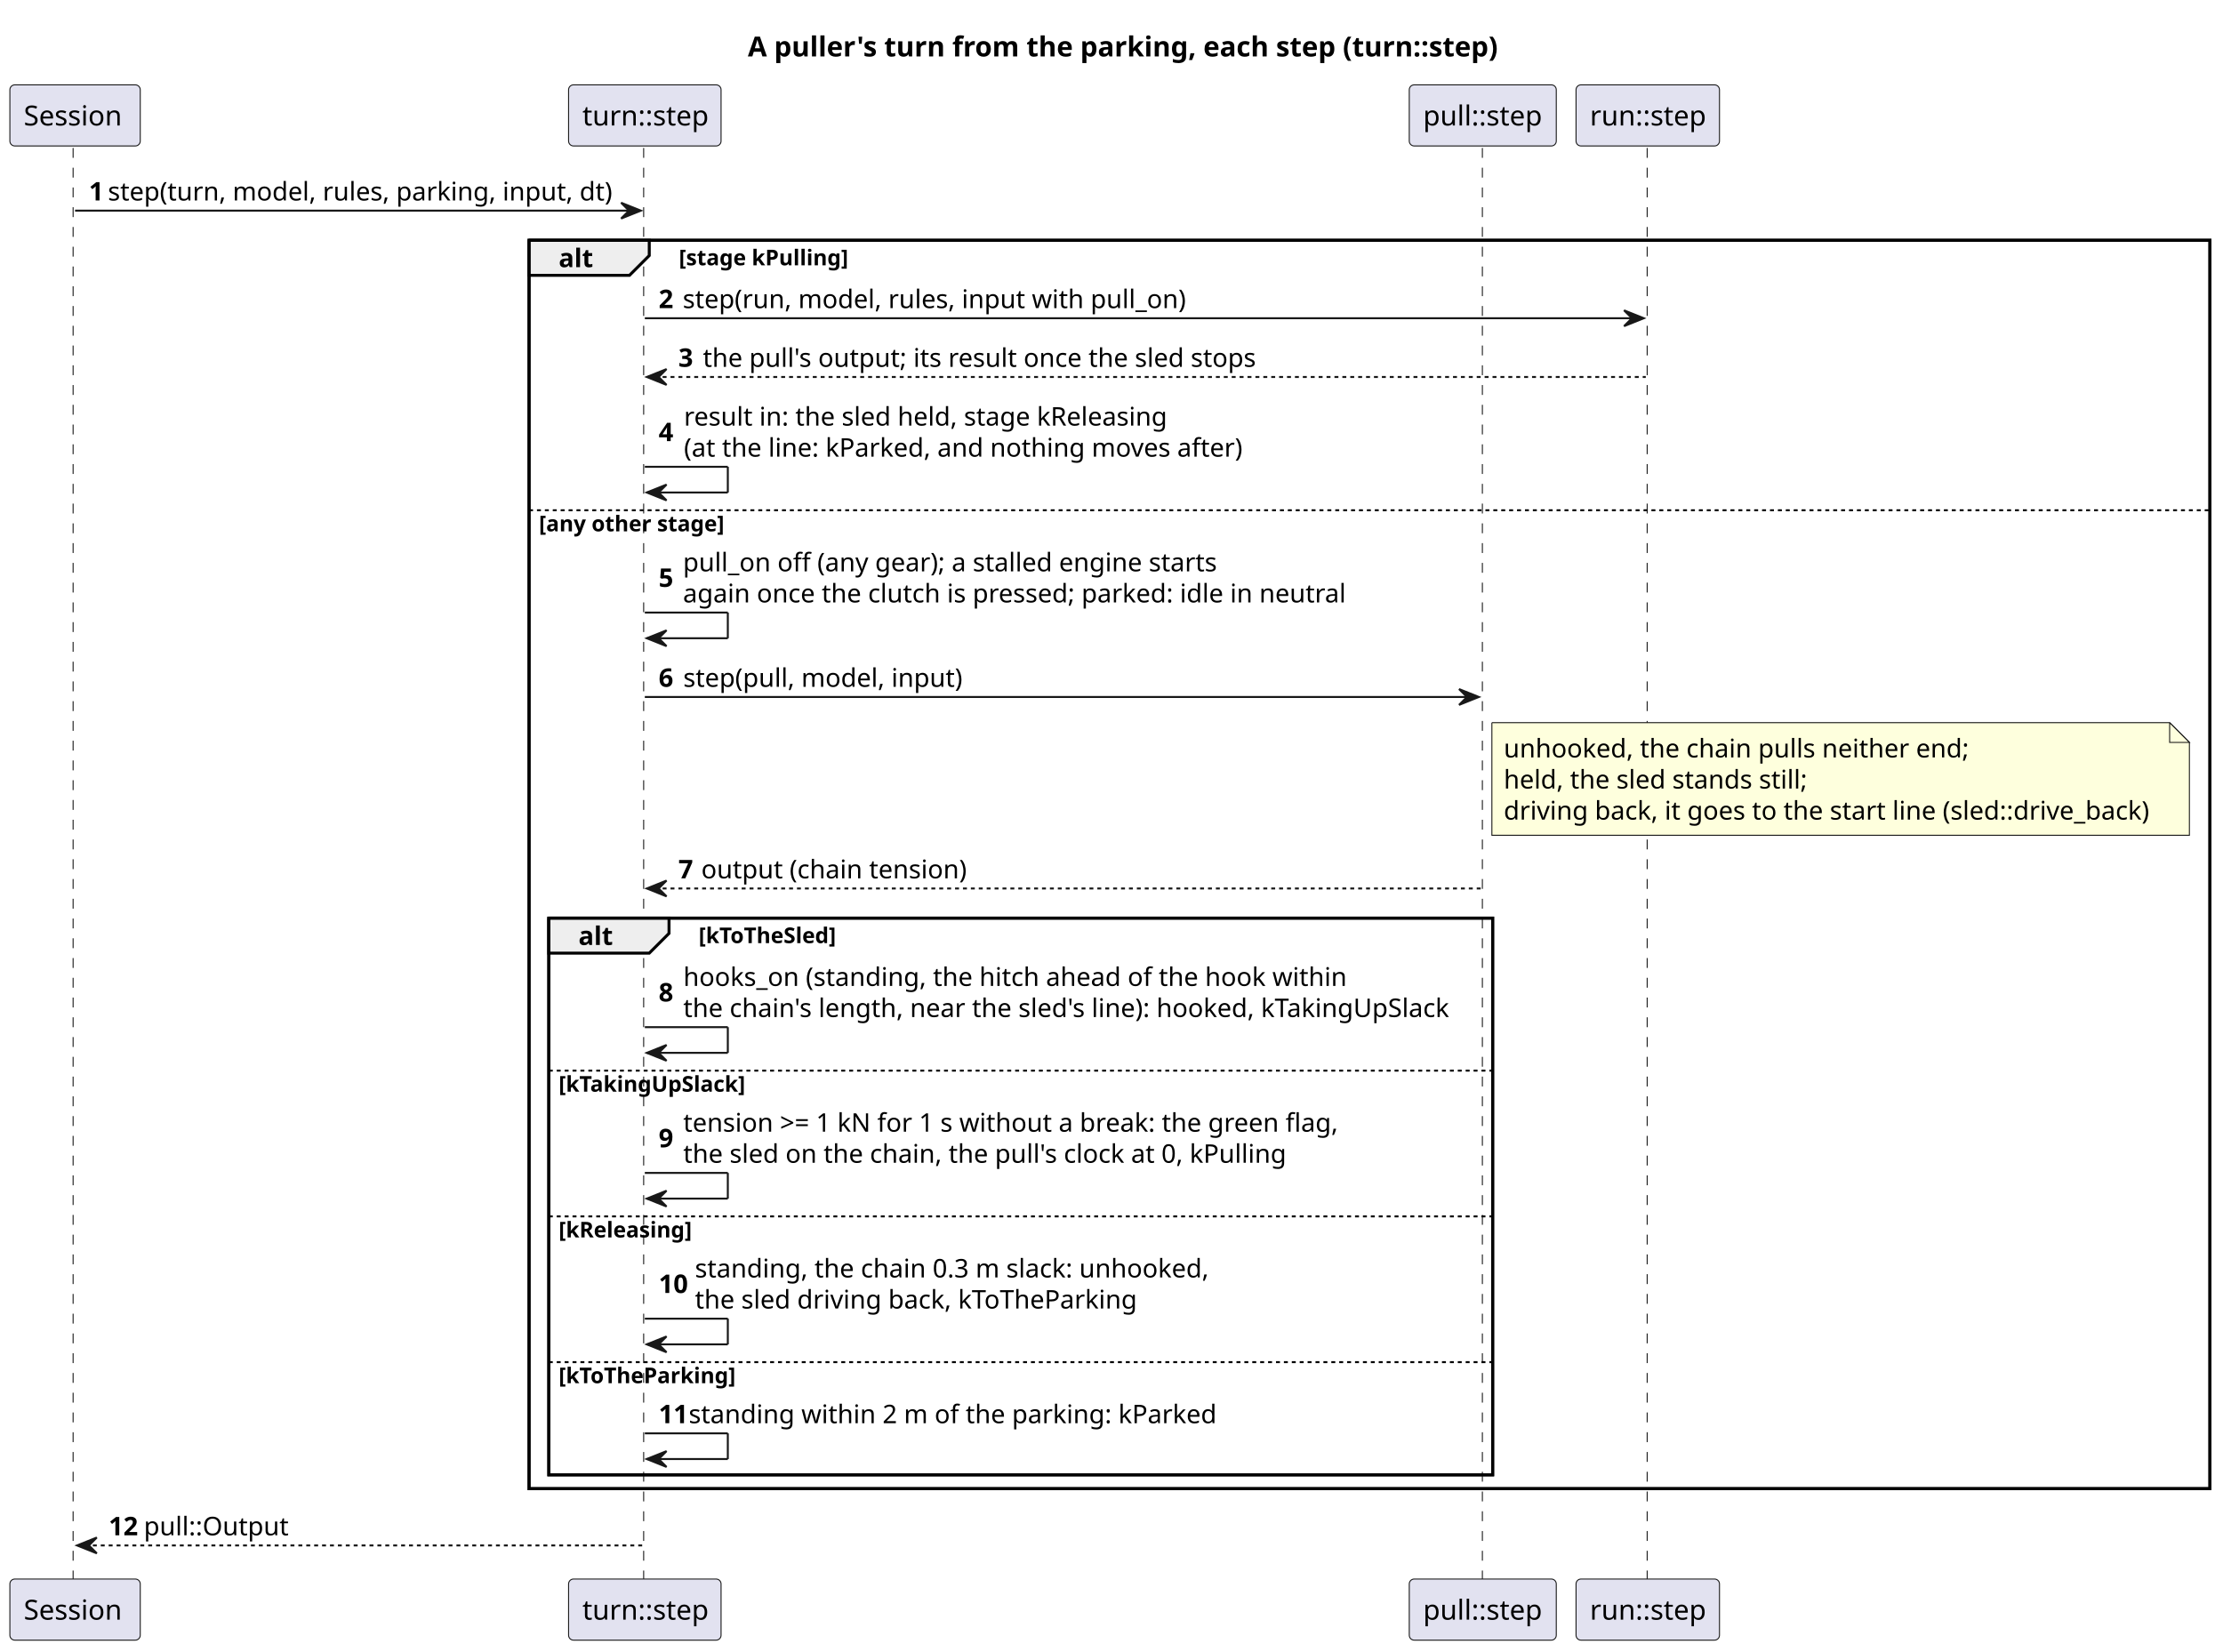
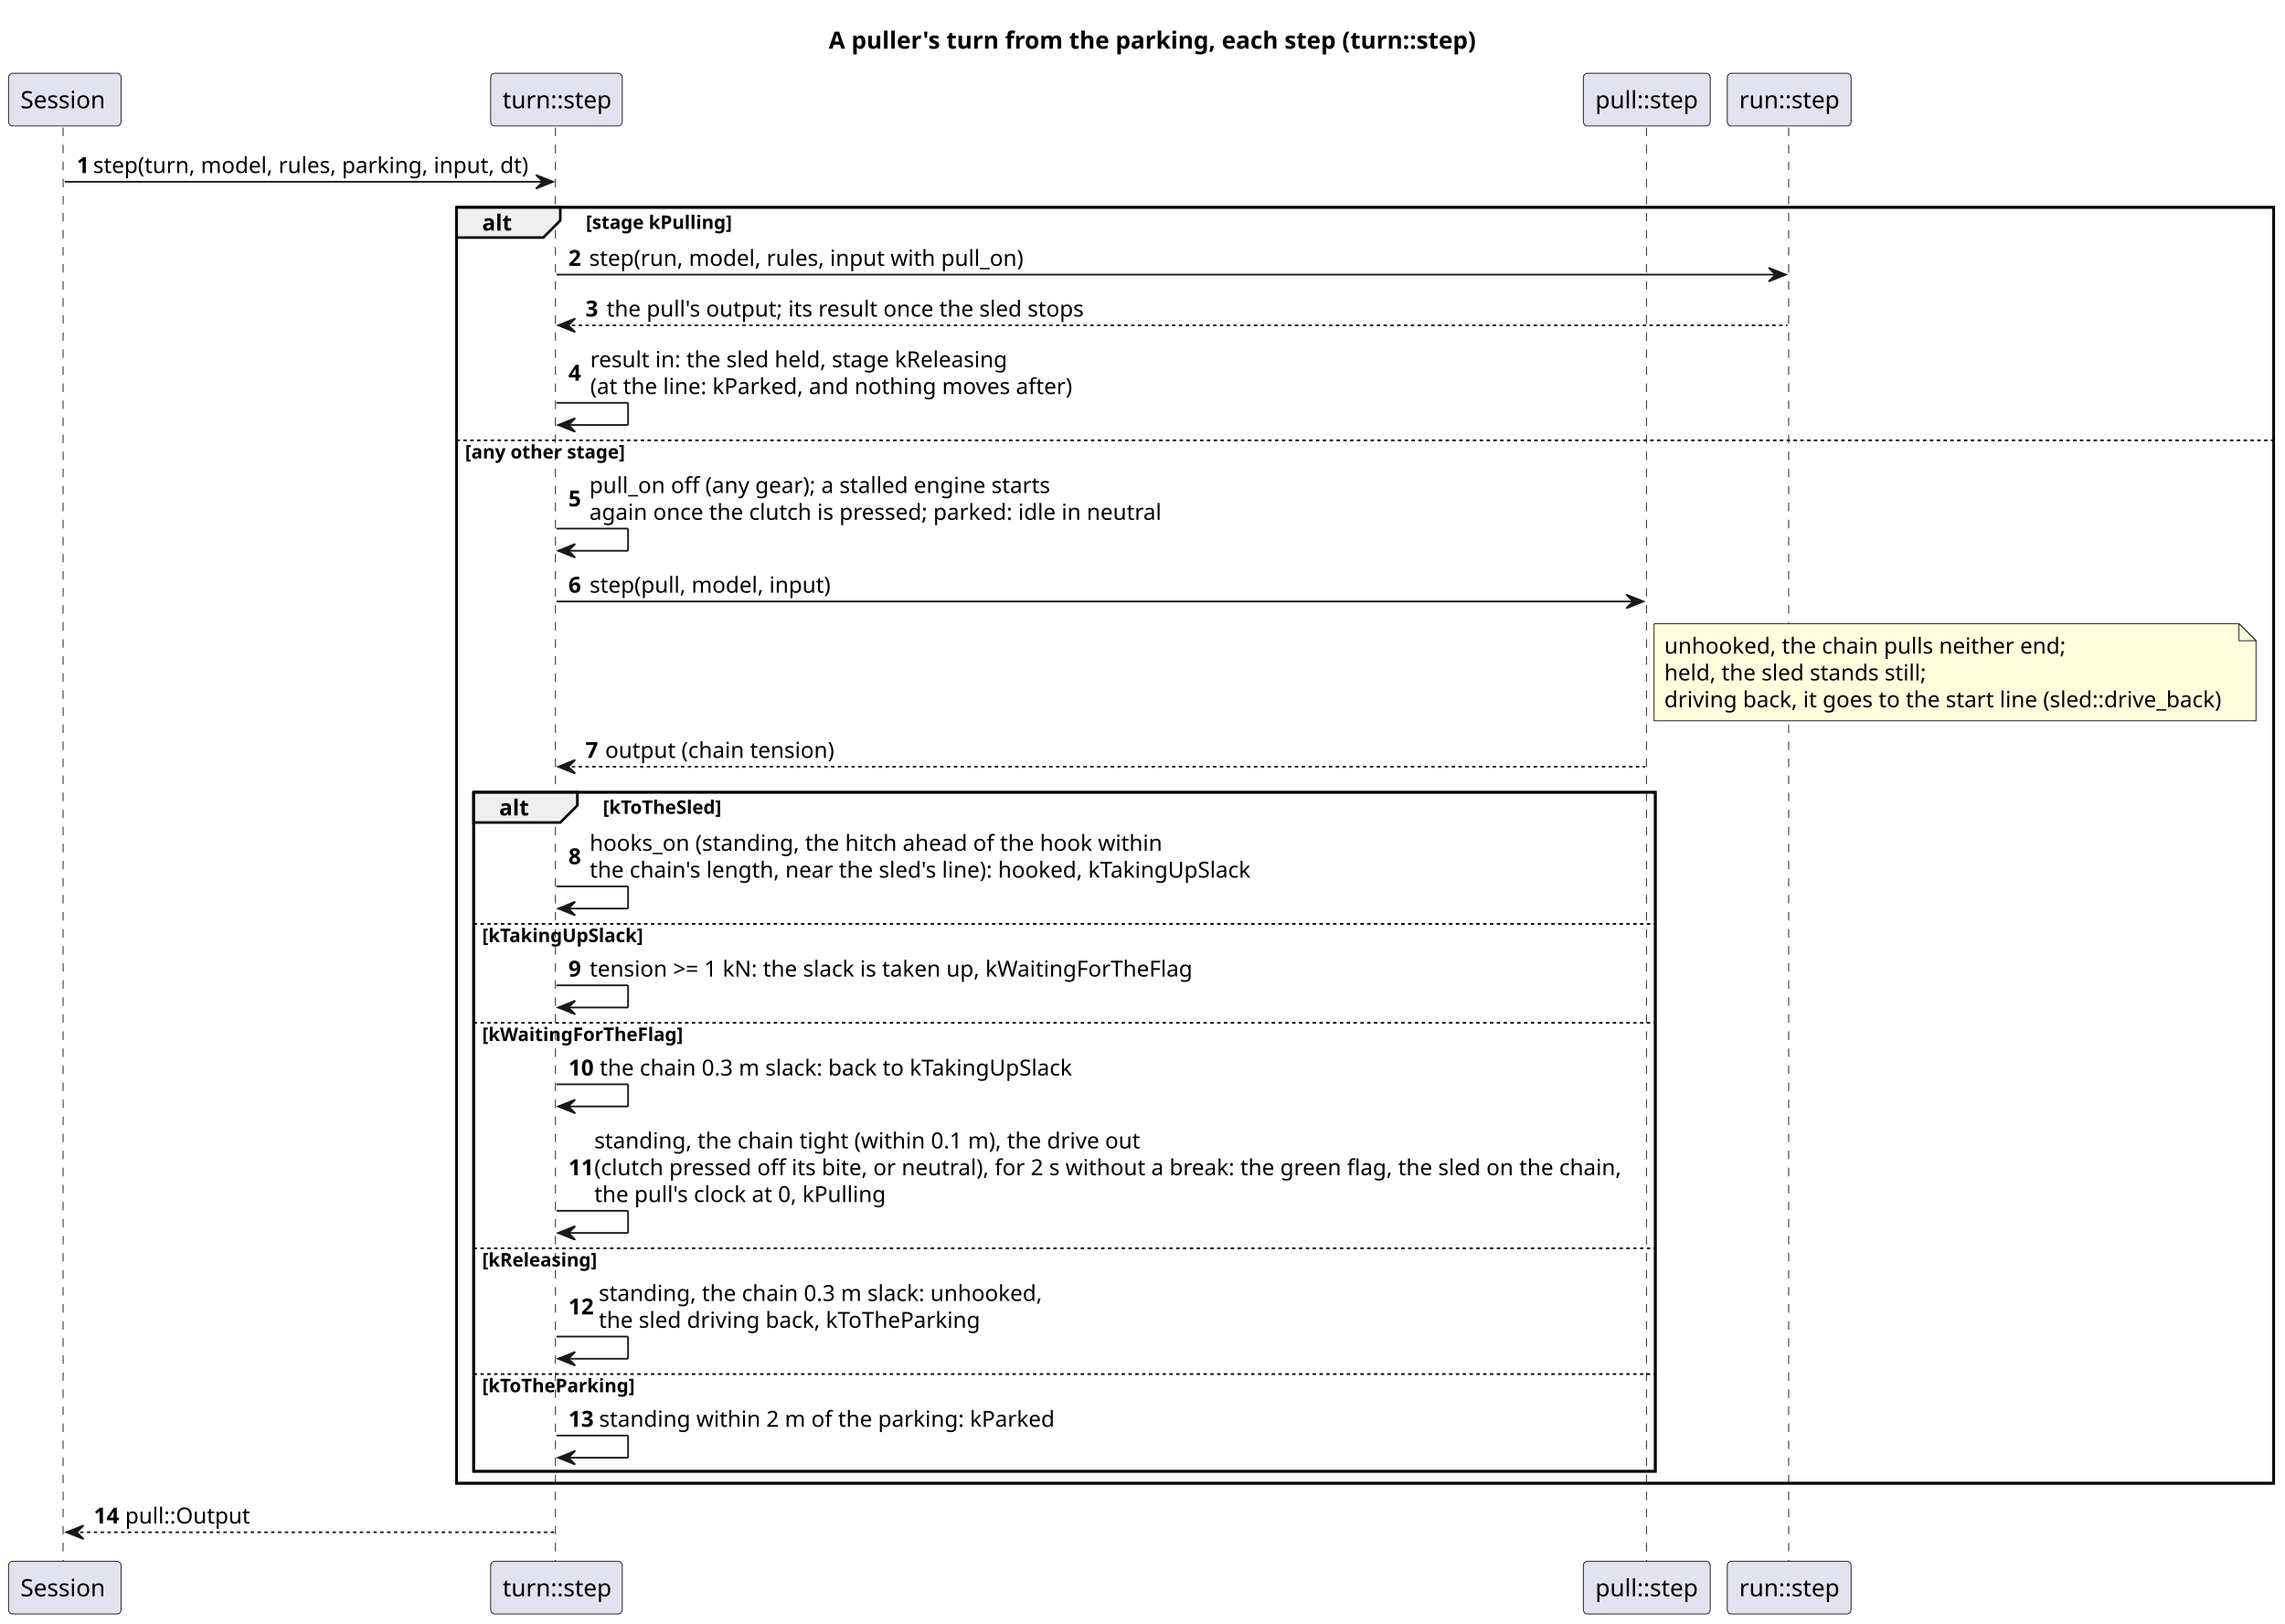
- <svg xmlns="http://www.w3.org/2000/svg" contentStyleType="text/css" height="836px" preserveAspectRatio="none" style="width:1125px;height:836px;background:#FFFFFF;" version="1.1" viewBox="0 0 1125 836" width="1125px" zoomAndPan="magnify">
+ <svg xmlns="http://www.w3.org/2000/svg" contentStyleType="text/css" height="952px" preserveAspectRatio="none" style="width:1340px;height:952px;background:#FFFFFF;" version="1.1" viewBox="0 0 1340 952" width="1340px" zoomAndPan="magnify">
  <defs />
  <g>
-     <text fill="#000000" font-family="sans-serif" font-size="14" font-weight="bold" lengthAdjust="spacing" textLength="370.467" x="378.458" y="28.562">A puller's turn from the parking, each step (turn::step)</text>
-     <rect fill="none" height="631.828" style="stroke:#000000;stroke-width:1.5;" width="850.641" x="267.741" y="121.608" />
-     <rect fill="none" height="281.765" style="stroke:#000000;stroke-width:1.5;" width="477.651" x="277.741" y="464.672" />
-     <line style="stroke:#181818;stroke-width:0.5;stroke-dasharray:5.0,5.0;" x1="37" x2="37" y1="74.879" y2="800.166" />
-     <line style="stroke:#181818;stroke-width:0.5;stroke-dasharray:5.0,5.0;" x1="325.741" x2="325.741" y1="74.879" y2="800.166" />
-     <line style="stroke:#181818;stroke-width:0.5;stroke-dasharray:5.0,5.0;" x1="750.191" x2="750.191" y1="74.879" y2="800.166" />
-     <line style="stroke:#181818;stroke-width:0.5;stroke-dasharray:5.0,5.0;" x1="833.594" x2="833.594" y1="74.879" y2="800.166" />
+     <text fill="#000000" font-family="sans-serif" font-size="14" font-weight="bold" lengthAdjust="spacing" textLength="370.467" x="485.958" y="28.562">A puller's turn from the parking, each step (turn::step)</text>
+     <rect fill="none" height="748.326" style="stroke:#000000;stroke-width:1.5;" width="1065.641" x="267.741" y="121.608" />
+     <rect fill="none" height="398.263" style="stroke:#000000;stroke-width:1.5;" width="692.989" x="277.741" y="464.672" />
+     <line style="stroke:#181818;stroke-width:0.5;stroke-dasharray:5.0,5.0;" x1="37" x2="37" y1="74.879" y2="916.664" />
+     <line style="stroke:#181818;stroke-width:0.5;stroke-dasharray:5.0,5.0;" x1="325.741" x2="325.741" y1="74.879" y2="916.664" />
+     <line style="stroke:#181818;stroke-width:0.5;stroke-dasharray:5.0,5.0;" x1="965.529" x2="965.529" y1="74.879" y2="916.664" />
+     <line style="stroke:#181818;stroke-width:0.5;stroke-dasharray:5.0,5.0;" x1="1048.932" x2="1048.932" y1="74.879" y2="916.664" />
    <rect fill="#E2E2F0" height="30.939" rx="2.5" ry="2.5" style="stroke:#181818;stroke-width:0.5;" width="65.981" x="5" y="42.94" />
    <text fill="#000000" font-family="sans-serif" font-size="14" lengthAdjust="spacing" textLength="51.98" x="12" y="63.502">Session</text>
-     <rect fill="#E2E2F0" height="30.939" rx="2.5" ry="2.5" style="stroke:#181818;stroke-width:0.5;" width="65.981" x="5" y="799.166" />
-     <text fill="#000000" font-family="sans-serif" font-size="14" lengthAdjust="spacing" textLength="51.98" x="12" y="819.729">Session</text>
+     <rect fill="#E2E2F0" height="30.939" rx="2.5" ry="2.5" style="stroke:#181818;stroke-width:0.5;" width="65.981" x="5" y="915.664" />
+     <text fill="#000000" font-family="sans-serif" font-size="14" lengthAdjust="spacing" textLength="51.98" x="12" y="936.227">Session</text>
    <rect fill="#E2E2F0" height="30.939" rx="2.5" ry="2.5" style="stroke:#181818;stroke-width:0.5;" width="77.171" x="287.741" y="42.94" />
    <text fill="#000000" font-family="sans-serif" font-size="14" lengthAdjust="spacing" textLength="63.171" x="294.741" y="63.502">turn::step</text>
-     <rect fill="#E2E2F0" height="30.939" rx="2.5" ry="2.5" style="stroke:#181818;stroke-width:0.5;" width="77.171" x="287.741" y="799.166" />
-     <text fill="#000000" font-family="sans-serif" font-size="14" lengthAdjust="spacing" textLength="63.171" x="294.741" y="819.729">turn::step</text>
-     <rect fill="#E2E2F0" height="30.939" rx="2.5" ry="2.5" style="stroke:#181818;stroke-width:0.5;" width="74.402" x="713.191" y="42.94" />
-     <text fill="#000000" font-family="sans-serif" font-size="14" lengthAdjust="spacing" textLength="60.402" x="720.191" y="63.502">pull::step</text>
-     <rect fill="#E2E2F0" height="30.939" rx="2.5" ry="2.5" style="stroke:#181818;stroke-width:0.5;" width="74.402" x="713.191" y="799.166" />
-     <text fill="#000000" font-family="sans-serif" font-size="14" lengthAdjust="spacing" textLength="60.402" x="720.191" y="819.729">pull::step</text>
-     <rect fill="#E2E2F0" height="30.939" rx="2.5" ry="2.5" style="stroke:#181818;stroke-width:0.5;" width="72.591" x="797.594" y="42.94" />
-     <text fill="#000000" font-family="sans-serif" font-size="14" lengthAdjust="spacing" textLength="58.591" x="804.594" y="63.502">run::step</text>
-     <rect fill="#E2E2F0" height="30.939" rx="2.5" ry="2.5" style="stroke:#181818;stroke-width:0.5;" width="72.591" x="797.594" y="799.166" />
-     <text fill="#000000" font-family="sans-serif" font-size="14" lengthAdjust="spacing" textLength="58.591" x="804.594" y="819.729">run::step</text>
+     <rect fill="#E2E2F0" height="30.939" rx="2.5" ry="2.5" style="stroke:#181818;stroke-width:0.5;" width="77.171" x="287.741" y="915.664" />
+     <text fill="#000000" font-family="sans-serif" font-size="14" lengthAdjust="spacing" textLength="63.171" x="294.741" y="936.227">turn::step</text>
+     <rect fill="#E2E2F0" height="30.939" rx="2.5" ry="2.5" style="stroke:#181818;stroke-width:0.5;" width="74.402" x="928.529" y="42.94" />
+     <text fill="#000000" font-family="sans-serif" font-size="14" lengthAdjust="spacing" textLength="60.402" x="935.529" y="63.502">pull::step</text>
+     <rect fill="#E2E2F0" height="30.939" rx="2.5" ry="2.5" style="stroke:#181818;stroke-width:0.5;" width="74.402" x="928.529" y="915.664" />
+     <text fill="#000000" font-family="sans-serif" font-size="14" lengthAdjust="spacing" textLength="60.402" x="935.529" y="936.227">pull::step</text>
+     <rect fill="#E2E2F0" height="30.939" rx="2.5" ry="2.5" style="stroke:#181818;stroke-width:0.5;" width="72.591" x="1012.932" y="42.94" />
+     <text fill="#000000" font-family="sans-serif" font-size="14" lengthAdjust="spacing" textLength="58.591" x="1019.932" y="63.502">run::step</text>
+     <rect fill="#E2E2F0" height="30.939" rx="2.5" ry="2.5" style="stroke:#181818;stroke-width:0.5;" width="72.591" x="1012.932" y="915.664" />
+     <text fill="#000000" font-family="sans-serif" font-size="14" lengthAdjust="spacing" textLength="58.591" x="1019.932" y="936.227">run::step</text>
    <polygon fill="#181818" points="314.327,102.608,324.327,106.608,314.327,110.608,318.327,106.608" style="stroke:#181818;stroke-width:1.0;" />
    <line style="stroke:#181818;stroke-width:1.0;" x1="37.99" x2="320.327" y1="106.608" y2="106.608" />
    <text fill="#000000" font-family="sans-serif" font-size="13" font-weight="bold" lengthAdjust="spacing" textLength="5.605" x="44.99" y="101.473">1</text>
    <text fill="#000000" font-family="sans-serif" font-size="13" lengthAdjust="spacing" textLength="254.731" x="54.595" y="101.473">step(turn, model, rules, parking, input, dt)</text>
    <path d="M267.741,121.608 L328.572,121.608 L328.572,129.338 L318.572,139.338 L267.741,139.338 L267.741,121.608 " fill="#EEEEEE" style="stroke:#000000;stroke-width:1.5;" />
-     <rect fill="none" height="631.828" style="stroke:#000000;stroke-width:1.5;" width="850.641" x="267.741" y="121.608" />
+     <rect fill="none" height="748.326" style="stroke:#000000;stroke-width:1.5;" width="1065.641" x="267.741" y="121.608" />
    <text fill="#000000" font-family="sans-serif" font-size="13" font-weight="bold" lengthAdjust="spacing" textLength="15.831" x="282.741" y="135.202">alt</text>
    <text fill="#000000" font-family="sans-serif" font-size="11" font-weight="bold" lengthAdjust="spacing" textLength="84.074" x="343.572" y="134.265">[stage kPulling]</text>
-     <polygon fill="#181818" points="821.889,157.067,831.889,161.067,821.889,165.067,825.889,161.067" style="stroke:#181818;stroke-width:1.0;" />
-     <line style="stroke:#181818;stroke-width:1.0;" x1="326.327" x2="827.889" y1="161.067" y2="161.067" />
+     <polygon fill="#181818" points="1037.227,157.067,1047.227,161.067,1037.227,165.067,1041.227,161.067" style="stroke:#181818;stroke-width:1.0;" />
+     <line style="stroke:#181818;stroke-width:1.0;" x1="326.327" x2="1043.227" y1="161.067" y2="161.067" />
    <text fill="#000000" font-family="sans-serif" font-size="13" font-weight="bold" lengthAdjust="spacing" textLength="8.188" x="333.327" y="155.932">2</text>
    <text fill="#000000" font-family="sans-serif" font-size="13" lengthAdjust="spacing" textLength="253.76" x="345.515" y="155.932">step(run, model, rules, input with pull_on)</text>
    <polygon fill="#181818" points="337.327,186.797,327.327,190.797,337.327,194.797,333.327,190.797" style="stroke:#181818;stroke-width:1.0;" />
-     <line style="stroke:#181818;stroke-width:1.0;stroke-dasharray:2.0,2.0;" x1="331.327" x2="832.889" y1="190.797" y2="190.797" />
+     <line style="stroke:#181818;stroke-width:1.0;stroke-dasharray:2.0,2.0;" x1="331.327" x2="1048.227" y1="190.797" y2="190.797" />
    <text fill="#000000" font-family="sans-serif" font-size="13" font-weight="bold" lengthAdjust="spacing" textLength="8.392" x="343.327" y="185.661">3</text>
    <text fill="#000000" font-family="sans-serif" font-size="13" lengthAdjust="spacing" textLength="282.998" x="355.718" y="185.661">the pull's output; its result once the sled stops</text>
    <line style="stroke:#181818;stroke-width:1.0;" x1="326.327" x2="368.327" y1="236.256" y2="236.256" />
    <line style="stroke:#181818;stroke-width:1.0;" x1="368.327" x2="368.327" y1="236.256" y2="249.256" />
    <line style="stroke:#181818;stroke-width:1.0;" x1="327.327" x2="368.327" y1="249.256" y2="249.256" />
    <polygon fill="#181818" points="337.327,245.256,327.327,249.256,337.327,253.256,333.327,249.256" style="stroke:#181818;stroke-width:1.0;" />
    <text fill="#000000" font-family="sans-serif" font-size="13" font-weight="bold" lengthAdjust="spacing" textLength="8.791" x="333.327" y="223.255">4</text>
    <text fill="#000000" font-family="sans-serif" font-size="13" lengthAdjust="spacing" textLength="246.86" x="346.118" y="215.391">result in: the sled held, stage kReleasing</text>
    <text fill="#000000" font-family="sans-serif" font-size="13" lengthAdjust="spacing" textLength="284.426" x="346.118" y="231.12">(at the line: kParked, and nothing moves after)</text>
-     <line style="stroke:#000000;stroke-width:1.0;stroke-dasharray:2.0,2.0;" x1="267.741" x2="1118.382" y1="258.256" y2="258.256" />
+     <line style="stroke:#000000;stroke-width:1.0;stroke-dasharray:2.0,2.0;" x1="267.741" x2="1333.382" y1="258.256" y2="258.256" />
    <text fill="#000000" font-family="sans-serif" font-size="11" font-weight="bold" lengthAdjust="spacing" textLength="92.093" x="272.741" y="268.912">[any other stage]</text>
    <line style="stroke:#181818;stroke-width:1.0;" x1="326.327" x2="368.327" y1="310.024" y2="310.024" />
    <line style="stroke:#181818;stroke-width:1.0;" x1="368.327" x2="368.327" y1="310.024" y2="323.024" />
    <line style="stroke:#181818;stroke-width:1.0;" x1="327.327" x2="368.327" y1="323.024" y2="323.024" />
    <polygon fill="#181818" points="337.327,319.024,327.327,323.024,337.327,327.024,333.327,323.024" style="stroke:#181818;stroke-width:1.0;" />
    <text fill="#000000" font-family="sans-serif" font-size="13" font-weight="bold" lengthAdjust="spacing" textLength="8.309" x="333.327" y="297.024">5</text>
    <text fill="#000000" font-family="sans-serif" font-size="13" lengthAdjust="spacing" textLength="273.413" x="345.636" y="289.159">pull_on off (any gear); a stalled engine starts</text>
    <text fill="#000000" font-family="sans-serif" font-size="13" lengthAdjust="spacing" textLength="339.346" x="345.636" y="304.889">again once the clutch is pressed; parked: idle in neutral</text>
-     <polygon fill="#181818" points="738.393,348.754,748.393,352.754,738.393,356.754,742.393,352.754" style="stroke:#181818;stroke-width:1.0;" />
-     <line style="stroke:#181818;stroke-width:1.0;" x1="326.327" x2="744.393" y1="352.754" y2="352.754" />
+     <polygon fill="#181818" points="953.731,348.754,963.731,352.754,953.731,356.754,957.731,352.754" style="stroke:#181818;stroke-width:1.0;" />
+     <line style="stroke:#181818;stroke-width:1.0;" x1="326.327" x2="959.731" y1="352.754" y2="352.754" />
    <text fill="#000000" font-family="sans-serif" font-size="13" font-weight="bold" lengthAdjust="spacing" textLength="8.442" x="333.327" y="347.618">6</text>
    <text fill="#000000" font-family="sans-serif" font-size="13" lengthAdjust="spacing" textLength="141.483" x="345.769" y="347.618">step(pull, model, input)</text>
-     <path d="M755,365.754 L755,422.754 L1108,422.754 L1108,375.754 L1098,365.754 L755,365.754 " fill="#FEFFDD" style="stroke:#181818;stroke-width:0.5;" />
-     <path d="M1098,365.754 L1098,375.754 L1108,375.754 L1098,365.754 " fill="#FEFFDD" style="stroke:#181818;stroke-width:0.5;" />
-     <text fill="#000000" font-family="sans-serif" font-size="13" lengthAdjust="spacing" textLength="234.876" x="761" y="383.348">unhooked, the chain pulls neither end;</text>
-     <text fill="#000000" font-family="sans-serif" font-size="13" lengthAdjust="spacing" textLength="155.213" x="761" y="399.077">held, the sled stands still;</text>
-     <text fill="#000000" font-family="sans-serif" font-size="13" lengthAdjust="spacing" textLength="332.382" x="761" y="414.807">driving back, it goes to the start line (sled::drive_back)</text>
+     <path d="M970,365.754 L970,422.754 L1323,422.754 L1323,375.754 L1313,365.754 L970,365.754 " fill="#FEFFDD" style="stroke:#181818;stroke-width:0.5;" />
+     <path d="M1313,365.754 L1313,375.754 L1323,375.754 L1313,365.754 " fill="#FEFFDD" style="stroke:#181818;stroke-width:0.5;" />
+     <text fill="#000000" font-family="sans-serif" font-size="13" lengthAdjust="spacing" textLength="234.876" x="976" y="383.348">unhooked, the chain pulls neither end;</text>
+     <text fill="#000000" font-family="sans-serif" font-size="13" lengthAdjust="spacing" textLength="155.213" x="976" y="399.077">held, the sled stands still;</text>
+     <text fill="#000000" font-family="sans-serif" font-size="13" lengthAdjust="spacing" textLength="332.382" x="976" y="414.807">driving back, it goes to the start line (sled::drive_back)</text>
    <polygon fill="#181818" points="337.327,445.672,327.327,449.672,337.327,453.672,333.327,449.672" style="stroke:#181818;stroke-width:1.0;" />
-     <line style="stroke:#181818;stroke-width:1.0;stroke-dasharray:2.0,2.0;" x1="331.327" x2="749.393" y1="449.672" y2="449.672" />
+     <line style="stroke:#181818;stroke-width:1.0;stroke-dasharray:2.0,2.0;" x1="331.327" x2="964.731" y1="449.672" y2="449.672" />
    <text fill="#000000" font-family="sans-serif" font-size="13" font-weight="bold" lengthAdjust="spacing" textLength="7.56" x="343.327" y="444.536">7</text>
    <text fill="#000000" font-family="sans-serif" font-size="13" lengthAdjust="spacing" textLength="134.672" x="354.887" y="444.536">output (chain tension)</text>
    <path d="M277.741,464.672 L338.572,464.672 L338.572,472.401 L328.572,482.401 L277.741,482.401 L277.741,464.672 " fill="#EEEEEE" style="stroke:#000000;stroke-width:1.5;" />
-     <rect fill="none" height="281.765" style="stroke:#000000;stroke-width:1.5;" width="477.651" x="277.741" y="464.672" />
+     <rect fill="none" height="398.263" style="stroke:#000000;stroke-width:1.5;" width="692.989" x="277.741" y="464.672" />
    <text fill="#000000" font-family="sans-serif" font-size="13" font-weight="bold" lengthAdjust="spacing" textLength="15.831" x="292.741" y="478.266">alt</text>
    <text fill="#000000" font-family="sans-serif" font-size="11" font-weight="bold" lengthAdjust="spacing" textLength="73.176" x="353.572" y="477.328">[kToTheSled]</text>
    <line style="stroke:#181818;stroke-width:1.0;" x1="326.327" x2="368.327" y1="519.86" y2="519.86" />
    <line style="stroke:#181818;stroke-width:1.0;" x1="368.327" x2="368.327" y1="519.86" y2="532.86" />
    <line style="stroke:#181818;stroke-width:1.0;" x1="327.327" x2="368.327" y1="532.86" y2="532.86" />
    <polygon fill="#181818" points="337.327,528.86,327.327,532.86,337.327,536.86,333.327,532.86" style="stroke:#181818;stroke-width:1.0;" />
    <text fill="#000000" font-family="sans-serif" font-size="13" font-weight="bold" lengthAdjust="spacing" textLength="8.461" x="333.327" y="506.86">8</text>
    <text fill="#000000" font-family="sans-serif" font-size="13" lengthAdjust="spacing" textLength="335.912" x="345.788" y="498.995">hooks_on (standing, the hitch ahead of the hook within</text>
    <text fill="#000000" font-family="sans-serif" font-size="13" lengthAdjust="spacing" textLength="397.604" x="345.788" y="514.725">the chain's length, near the sled's line): hooked, kTakingUpSlack</text>
-     <line style="stroke:#000000;stroke-width:1.0;stroke-dasharray:2.0,2.0;" x1="277.741" x2="755.393" y1="541.86" y2="541.86" />
+     <line style="stroke:#000000;stroke-width:1.0;stroke-dasharray:2.0,2.0;" x1="277.741" x2="970.731" y1="541.86" y2="541.86" />
    <text fill="#000000" font-family="sans-serif" font-size="11" font-weight="bold" lengthAdjust="spacing" textLength="95.971" x="282.741" y="552.517">[kTakingUpSlack]</text>
-     <line style="stroke:#181818;stroke-width:1.0;" x1="326.327" x2="368.327" y1="593.629" y2="593.629" />
-     <line style="stroke:#181818;stroke-width:1.0;" x1="368.327" x2="368.327" y1="593.629" y2="606.629" />
-     <line style="stroke:#181818;stroke-width:1.0;" x1="327.327" x2="368.327" y1="606.629" y2="606.629" />
-     <polygon fill="#181818" points="337.327,602.629,327.327,606.629,337.327,610.629,333.327,606.629" style="stroke:#181818;stroke-width:1.0;" />
-     <text fill="#000000" font-family="sans-serif" font-size="13" font-weight="bold" lengthAdjust="spacing" textLength="8.442" x="333.327" y="580.628">9</text>
-     <text fill="#000000" font-family="sans-serif" font-size="13" lengthAdjust="spacing" textLength="331.519" x="345.769" y="572.764">tension &gt;= 1 kN for 1 s without a break: the green flag,</text>
-     <text fill="#000000" font-family="sans-serif" font-size="13" lengthAdjust="spacing" textLength="310.489" x="345.769" y="588.493">the sled on the chain, the pull's clock at 0, kPulling</text>
-     <line style="stroke:#000000;stroke-width:1.0;stroke-dasharray:2.0,2.0;" x1="277.741" x2="755.393" y1="615.629" y2="615.629" />
-     <text fill="#000000" font-family="sans-serif" font-size="11" font-weight="bold" lengthAdjust="spacing" textLength="67.311" x="282.741" y="626.285">[kReleasing]</text>
-     <line style="stroke:#181818;stroke-width:1.0;" x1="326.327" x2="368.327" y1="667.398" y2="667.398" />
-     <line style="stroke:#181818;stroke-width:1.0;" x1="368.327" x2="368.327" y1="667.398" y2="680.398" />
-     <line style="stroke:#181818;stroke-width:1.0;" x1="327.327" x2="368.327" y1="680.398" y2="680.398" />
-     <polygon fill="#181818" points="337.327,676.398,327.327,680.398,337.327,684.398,333.327,680.398" style="stroke:#181818;stroke-width:1.0;" />
-     <text fill="#000000" font-family="sans-serif" font-size="13" font-weight="bold" lengthAdjust="spacing" textLength="14.371" x="333.327" y="654.397">10</text>
-     <text fill="#000000" font-family="sans-serif" font-size="13" lengthAdjust="spacing" textLength="263.345" x="351.698" y="646.532">standing, the chain 0.3 m slack: unhooked,</text>
-     <text fill="#000000" font-family="sans-serif" font-size="13" lengthAdjust="spacing" textLength="228.782" x="351.698" y="662.262">the sled driving back, kToTheParking</text>
-     <line style="stroke:#000000;stroke-width:1.0;stroke-dasharray:2.0,2.0;" x1="277.741" x2="755.393" y1="689.398" y2="689.398" />
-     <text fill="#000000" font-family="sans-serif" font-size="11" font-weight="bold" lengthAdjust="spacing" textLength="90.659" x="282.741" y="700.054">[kToTheParking]</text>
-     <line style="stroke:#181818;stroke-width:1.0;" x1="326.327" x2="368.327" y1="725.437" y2="725.437" />
-     <line style="stroke:#181818;stroke-width:1.0;" x1="368.327" x2="368.327" y1="725.437" y2="738.437" />
-     <line style="stroke:#181818;stroke-width:1.0;" x1="327.327" x2="368.327" y1="738.437" y2="738.437" />
-     <polygon fill="#181818" points="337.327,734.437,327.327,738.437,337.327,742.437,333.327,738.437" style="stroke:#181818;stroke-width:1.0;" />
-     <text fill="#000000" font-family="sans-serif" font-size="13" font-weight="bold" lengthAdjust="spacing" textLength="11.21" x="333.327" y="720.301">11</text>
-     <text fill="#000000" font-family="sans-serif" font-size="13" lengthAdjust="spacing" textLength="266.589" x="348.537" y="720.301">standing within 2 m of the parking: kParked</text>
-     <polygon fill="#181818" points="48.99,778.166,38.99,782.166,48.99,786.166,44.99,782.166" style="stroke:#181818;stroke-width:1.0;" />
-     <line style="stroke:#181818;stroke-width:1.0;stroke-dasharray:2.0,2.0;" x1="42.99" x2="325.327" y1="782.166" y2="782.166" />
-     <text fill="#000000" font-family="sans-serif" font-size="13" font-weight="bold" lengthAdjust="spacing" textLength="13.793" x="54.99" y="777.03">12</text>
-     <text fill="#000000" font-family="sans-serif" font-size="13" lengthAdjust="spacing" textLength="71.214" x="72.784" y="777.03">pull::Output</text>
+     <line style="stroke:#181818;stroke-width:1.0;" x1="326.327" x2="368.327" y1="577.899" y2="577.899" />
+     <line style="stroke:#181818;stroke-width:1.0;" x1="368.327" x2="368.327" y1="577.899" y2="590.899" />
+     <line style="stroke:#181818;stroke-width:1.0;" x1="327.327" x2="368.327" y1="590.899" y2="590.899" />
+     <polygon fill="#181818" points="337.327,586.899,327.327,590.899,337.327,594.899,333.327,590.899" style="stroke:#181818;stroke-width:1.0;" />
+     <text fill="#000000" font-family="sans-serif" font-size="13" font-weight="bold" lengthAdjust="spacing" textLength="8.442" x="333.327" y="572.764">9</text>
+     <text fill="#000000" font-family="sans-serif" font-size="13" lengthAdjust="spacing" textLength="359.373" x="345.769" y="572.764">tension &gt;= 1 kN: the slack is taken up, kWaitingForTheFlag</text>
+     <line style="stroke:#000000;stroke-width:1.0;stroke-dasharray:2.0,2.0;" x1="277.741" x2="970.731" y1="599.899" y2="599.899" />
+     <text fill="#000000" font-family="sans-serif" font-size="11" font-weight="bold" lengthAdjust="spacing" textLength="117.46" x="282.741" y="610.556">[kWaitingForTheFlag]</text>
+     <line style="stroke:#181818;stroke-width:1.0;" x1="326.327" x2="368.327" y1="635.938" y2="635.938" />
+     <line style="stroke:#181818;stroke-width:1.0;" x1="368.327" x2="368.327" y1="635.938" y2="648.938" />
+     <line style="stroke:#181818;stroke-width:1.0;" x1="327.327" x2="368.327" y1="648.938" y2="648.938" />
+     <polygon fill="#181818" points="337.327,644.938,327.327,648.938,337.327,652.938,333.327,648.938" style="stroke:#181818;stroke-width:1.0;" />
+     <text fill="#000000" font-family="sans-serif" font-size="13" font-weight="bold" lengthAdjust="spacing" textLength="14.371" x="333.327" y="630.803">10</text>
+     <text fill="#000000" font-family="sans-serif" font-size="13" lengthAdjust="spacing" textLength="286.952" x="351.698" y="630.803">the chain 0.3 m slack: back to kTakingUpSlack</text>
+     <line style="stroke:#181818;stroke-width:1.0;" x1="326.327" x2="368.327" y1="710.127" y2="710.127" />
+     <line style="stroke:#181818;stroke-width:1.0;" x1="368.327" x2="368.327" y1="710.127" y2="723.127" />
+     <line style="stroke:#181818;stroke-width:1.0;" x1="327.327" x2="368.327" y1="723.127" y2="723.127" />
+     <polygon fill="#181818" points="337.327,719.127,327.327,723.127,337.327,727.127,333.327,723.127" style="stroke:#181818;stroke-width:1.0;" />
+     <text fill="#000000" font-family="sans-serif" font-size="13" font-weight="bold" lengthAdjust="spacing" textLength="11.21" x="333.327" y="689.262">11</text>
+     <text fill="#000000" font-family="sans-serif" font-size="13" lengthAdjust="spacing" textLength="318.132" x="348.537" y="673.532">standing, the chain tight (within 0.1 m), the drive out</text>
+     <text fill="#000000" font-family="sans-serif" font-size="13" lengthAdjust="spacing" textLength="610.194" x="348.537" y="689.262">(clutch pressed off its bite, or neutral), for 2 s without a break: the green flag, the sled on the chain,</text>
+     <text fill="#000000" font-family="sans-serif" font-size="13" lengthAdjust="spacing" textLength="175.157" x="348.537" y="704.991">the pull's clock at 0, kPulling</text>
+     <line style="stroke:#000000;stroke-width:1.0;stroke-dasharray:2.0,2.0;" x1="277.741" x2="970.731" y1="732.127" y2="732.127" />
+     <text fill="#000000" font-family="sans-serif" font-size="11" font-weight="bold" lengthAdjust="spacing" textLength="67.311" x="282.741" y="742.783">[kReleasing]</text>
+     <line style="stroke:#181818;stroke-width:1.0;" x1="326.327" x2="368.327" y1="783.895" y2="783.895" />
+     <line style="stroke:#181818;stroke-width:1.0;" x1="368.327" x2="368.327" y1="783.895" y2="796.895" />
+     <line style="stroke:#181818;stroke-width:1.0;" x1="327.327" x2="368.327" y1="796.895" y2="796.895" />
+     <polygon fill="#181818" points="337.327,792.895,327.327,796.895,337.327,800.895,333.327,796.895" style="stroke:#181818;stroke-width:1.0;" />
+     <text fill="#000000" font-family="sans-serif" font-size="13" font-weight="bold" lengthAdjust="spacing" textLength="13.793" x="333.327" y="770.895">12</text>
+     <text fill="#000000" font-family="sans-serif" font-size="13" lengthAdjust="spacing" textLength="263.345" x="351.12" y="763.03">standing, the chain 0.3 m slack: unhooked,</text>
+     <text fill="#000000" font-family="sans-serif" font-size="13" lengthAdjust="spacing" textLength="228.782" x="351.12" y="778.76">the sled driving back, kToTheParking</text>
+     <line style="stroke:#000000;stroke-width:1.0;stroke-dasharray:2.0,2.0;" x1="277.741" x2="970.731" y1="805.895" y2="805.895" />
+     <text fill="#000000" font-family="sans-serif" font-size="11" font-weight="bold" lengthAdjust="spacing" textLength="90.659" x="282.741" y="816.552">[kToTheParking]</text>
+     <line style="stroke:#181818;stroke-width:1.0;" x1="326.327" x2="368.327" y1="841.935" y2="841.935" />
+     <line style="stroke:#181818;stroke-width:1.0;" x1="368.327" x2="368.327" y1="841.935" y2="854.935" />
+     <line style="stroke:#181818;stroke-width:1.0;" x1="327.327" x2="368.327" y1="854.935" y2="854.935" />
+     <polygon fill="#181818" points="337.327,850.935,327.327,854.935,337.327,858.935,333.327,854.935" style="stroke:#181818;stroke-width:1.0;" />
+     <text fill="#000000" font-family="sans-serif" font-size="13" font-weight="bold" lengthAdjust="spacing" textLength="13.997" x="333.327" y="836.799">13</text>
+     <text fill="#000000" font-family="sans-serif" font-size="13" lengthAdjust="spacing" textLength="266.589" x="351.323" y="836.799">standing within 2 m of the parking: kParked</text>
+     <polygon fill="#181818" points="48.99,894.664,38.99,898.664,48.99,902.664,44.99,898.664" style="stroke:#181818;stroke-width:1.0;" />
+     <line style="stroke:#181818;stroke-width:1.0;stroke-dasharray:2.0,2.0;" x1="42.99" x2="325.327" y1="898.664" y2="898.664" />
+     <text fill="#000000" font-family="sans-serif" font-size="13" font-weight="bold" lengthAdjust="spacing" textLength="14.396" x="54.99" y="893.528">14</text>
+     <text fill="#000000" font-family="sans-serif" font-size="13" lengthAdjust="spacing" textLength="71.214" x="73.387" y="893.528">pull::Output</text>
  </g>
</svg>
